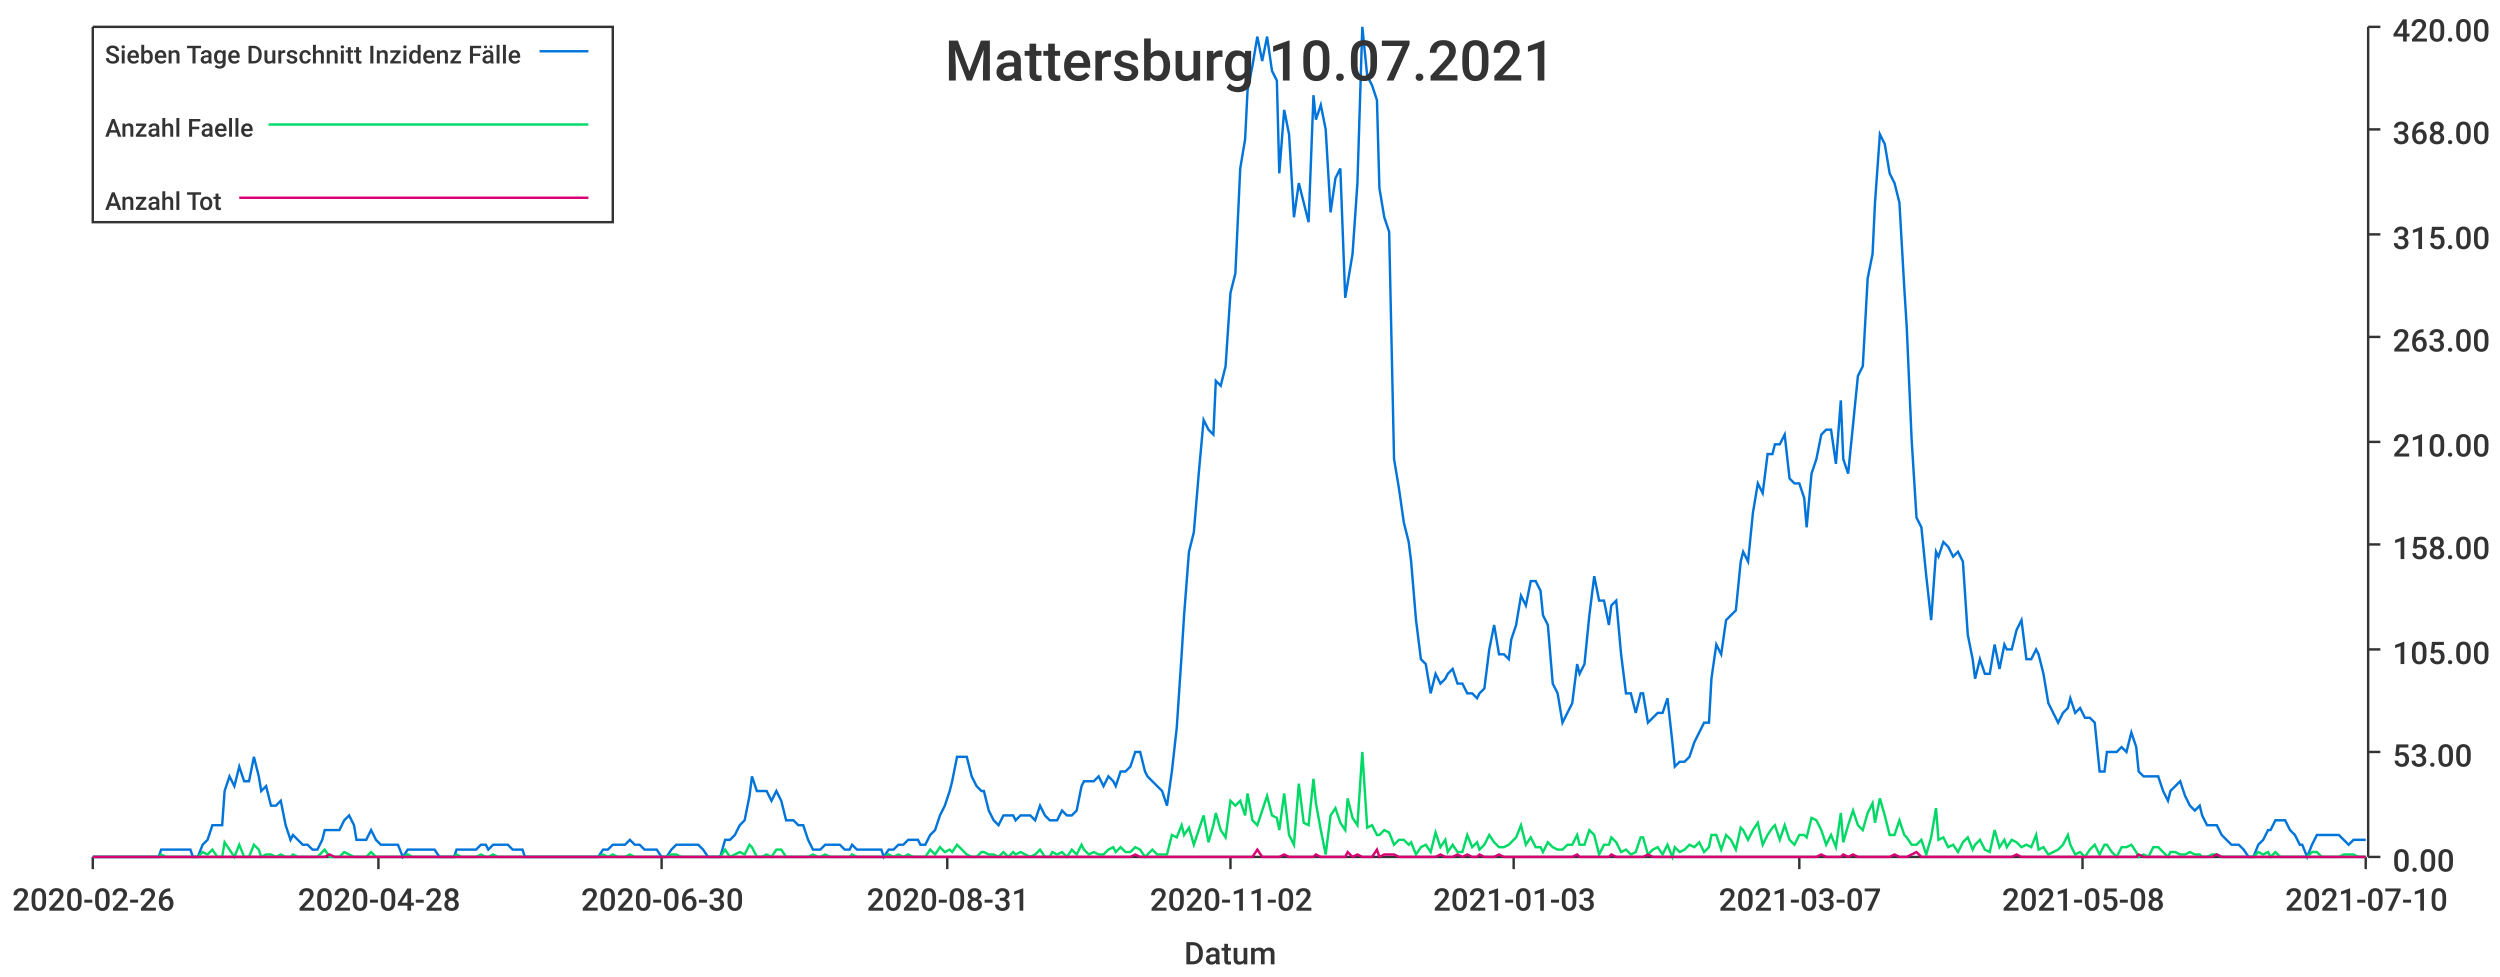
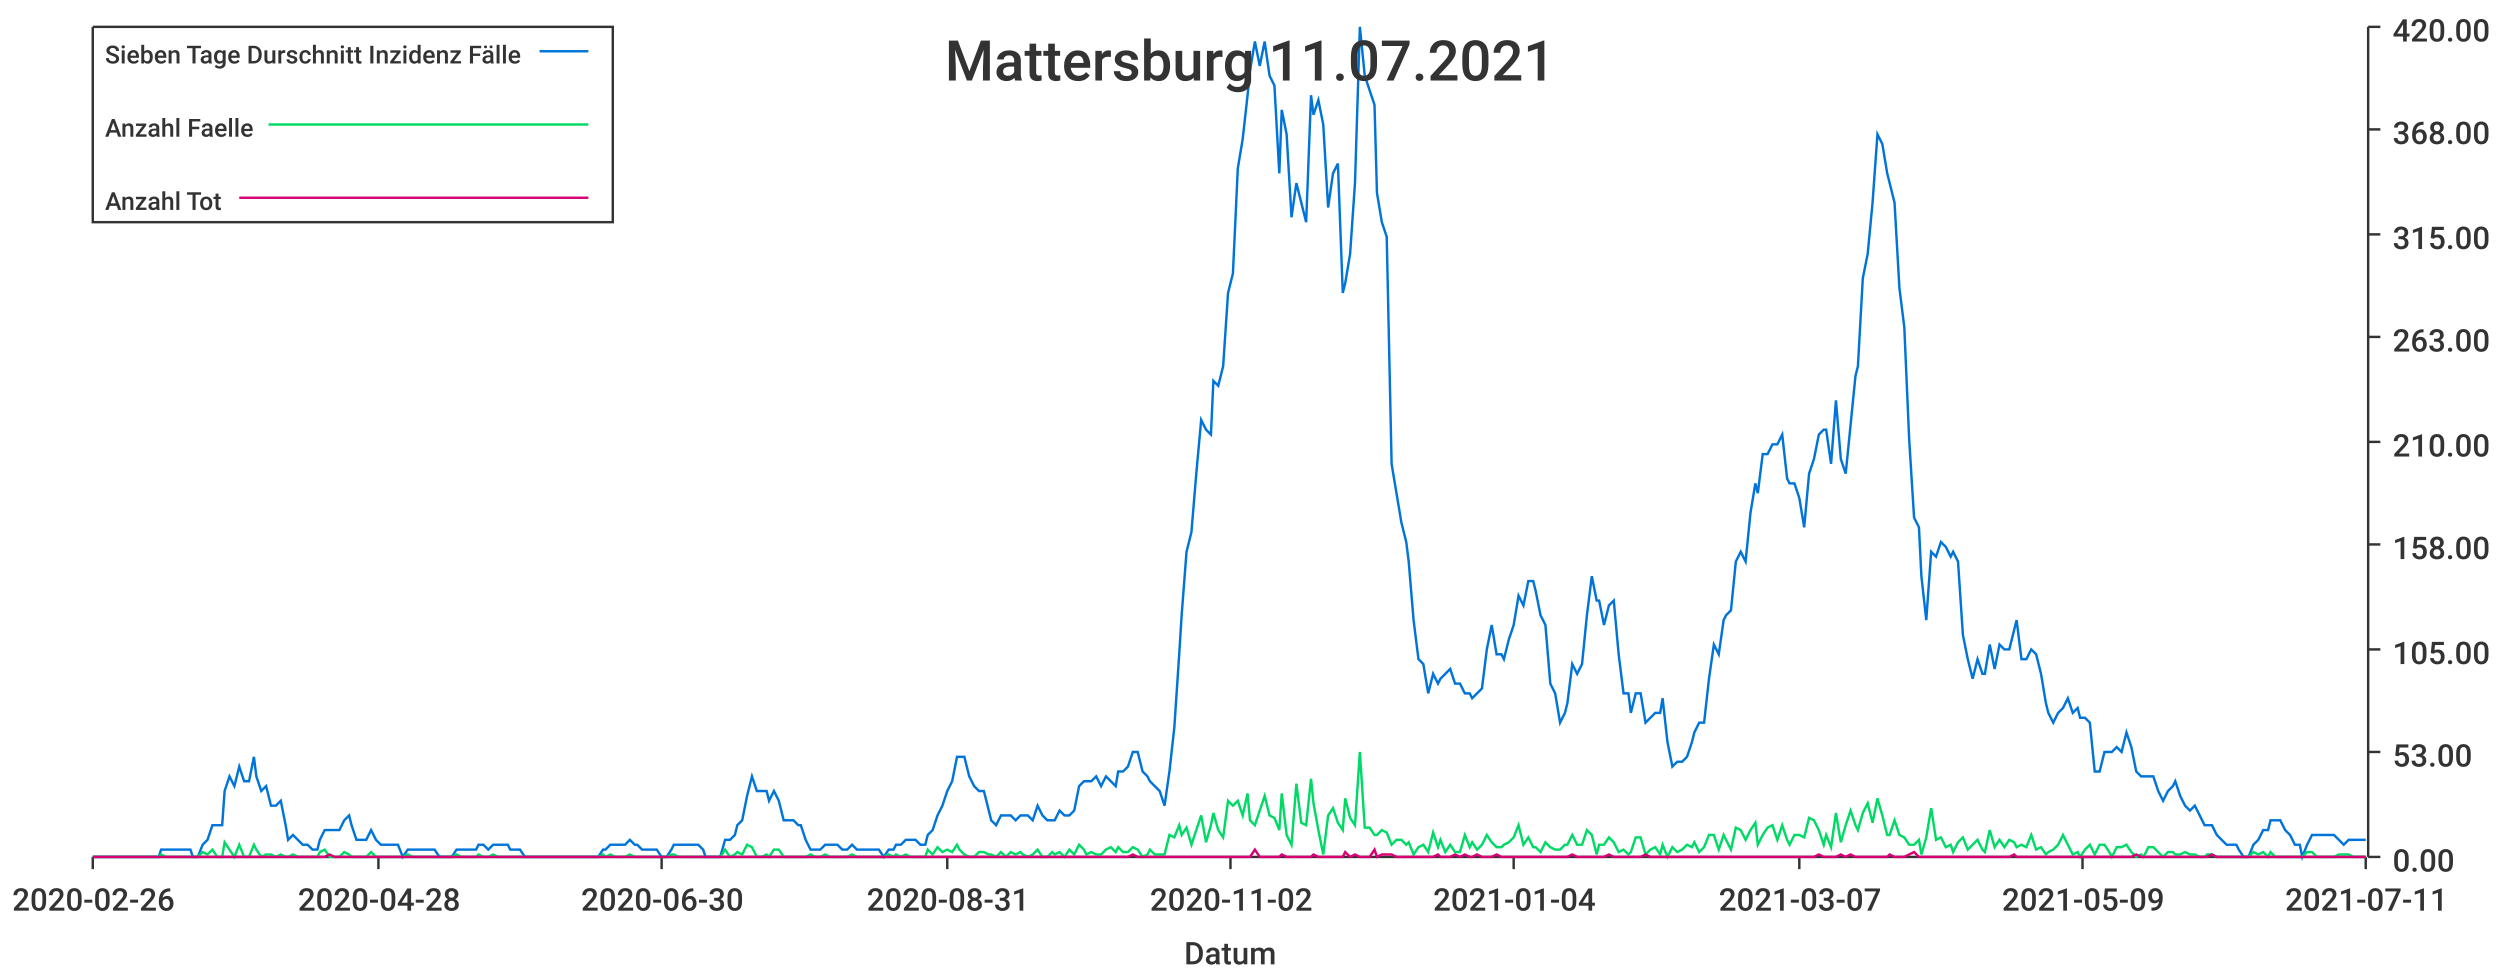
<svg xmlns="http://www.w3.org/2000/svg" width="1024" height="400">\n<path d="M 0 0 L 1024 0 L 1024 400 L 0 400 L 0 0" style="stroke-width:0;stroke:rgba(255,255,255,1.0);fill:rgba(255,255,255,1.0)" />
  <path d="M 38 11 L 969 11 L 969 351 L 38 351 L 38 11" style="stroke-width:0;stroke:rgba(255,255,255,1.0);fill:rgba(255,255,255,1.0)" />
  <path d="M 38 351 L 969 351" style="stroke-width:1;stroke:rgba(51,51,51,1.0);fill:none" />
  <path d="M 38 351 L 38 356" style="stroke-width:1;stroke:rgba(51,51,51,1.0);fill:none" />
  <text x="5" y="373" style="stroke-width:0;stroke:none;fill:rgba(51,51,51,1.0);font-size:12.8px;font-family:'Roboto Medium',sans-serif">2020-02-26</text>
  <path d="M 155 351 L 155 356" style="stroke-width:1;stroke:rgba(51,51,51,1.0);fill:none" />
  <text x="122" y="373" style="stroke-width:0;stroke:none;fill:rgba(51,51,51,1.0);font-size:12.8px;font-family:'Roboto Medium',sans-serif">2020-04-28</text>
  <path d="M 271 351 L 271 356" style="stroke-width:1;stroke:rgba(51,51,51,1.0);fill:none" />
  <text x="238" y="373" style="stroke-width:0;stroke:none;fill:rgba(51,51,51,1.0);font-size:12.8px;font-family:'Roboto Medium',sans-serif">2020-06-30</text>
  <path d="M 388 351 L 388 356" style="stroke-width:1;stroke:rgba(51,51,51,1.0);fill:none" />
  <text x="355" y="373" style="stroke-width:0;stroke:none;fill:rgba(51,51,51,1.0);font-size:12.8px;font-family:'Roboto Medium',sans-serif">2020-08-31</text>
  <path d="M 504 351 L 504 356" style="stroke-width:1;stroke:rgba(51,51,51,1.0);fill:none" />
  <text x="471" y="373" style="stroke-width:0;stroke:none;fill:rgba(51,51,51,1.0);font-size:12.8px;font-family:'Roboto Medium',sans-serif">2020-11-02</text>
  <path d="M 620 351 L 620 356" style="stroke-width:1;stroke:rgba(51,51,51,1.0);fill:none" />
-   <text x="587" y="373" style="stroke-width:0;stroke:none;fill:rgba(51,51,51,1.0);font-size:12.8px;font-family:'Roboto Medium',sans-serif">2021-01-03</text>
+   <text x="587" y="373" style="stroke-width:0;stroke:none;fill:rgba(51,51,51,1.0);font-size:12.8px;font-family:'Roboto Medium',sans-serif">2021-01-04</text>
  <path d="M 737 351 L 737 356" style="stroke-width:1;stroke:rgba(51,51,51,1.0);fill:none" />
  <text x="704" y="373" style="stroke-width:0;stroke:none;fill:rgba(51,51,51,1.0);font-size:12.8px;font-family:'Roboto Medium',sans-serif">2021-03-07</text>
  <path d="M 853 351 L 853 356" style="stroke-width:1;stroke:rgba(51,51,51,1.0);fill:none" />
-   <text x="820" y="373" style="stroke-width:0;stroke:none;fill:rgba(51,51,51,1.0);font-size:12.8px;font-family:'Roboto Medium',sans-serif">2021-05-08</text>
+   <text x="820" y="373" style="stroke-width:0;stroke:none;fill:rgba(51,51,51,1.0);font-size:12.8px;font-family:'Roboto Medium',sans-serif">2021-05-09</text>
  <path d="M 969 351 L 969 356" style="stroke-width:1;stroke:rgba(51,51,51,1.0);fill:none" />
-   <text x="936" y="373" style="stroke-width:0;stroke:none;fill:rgba(51,51,51,1.0);font-size:12.8px;font-family:'Roboto Medium',sans-serif">2021-07-10</text>
+   <text x="936" y="373" style="stroke-width:0;stroke:none;fill:rgba(51,51,51,1.0);font-size:12.8px;font-family:'Roboto Medium',sans-serif">2021-07-11</text>
  <text x="485" y="395" style="stroke-width:0;stroke:none;fill:rgba(51,51,51,1.0);font-size:12.8px;font-family:'Roboto Medium',sans-serif">Datum</text>
  <path d="M 970 351 L 970 11" style="stroke-width:1;stroke:rgba(51,51,51,1.0);fill:none" />
  <path d="M 970 351 L 975 351" style="stroke-width:1;stroke:rgba(51,51,51,1.0);fill:none" />
  <text x="980" y="357" style="stroke-width:0;stroke:none;fill:rgba(51,51,51,1.0);font-size:12.8px;font-family:'Roboto Medium',sans-serif">0.00</text>
  <path d="M 970 308 L 975 308" style="stroke-width:1;stroke:rgba(51,51,51,1.0);fill:none" />
  <text x="980" y="314" style="stroke-width:0;stroke:none;fill:rgba(51,51,51,1.0);font-size:12.8px;font-family:'Roboto Medium',sans-serif">53.00</text>
  <path d="M 970 266 L 975 266" style="stroke-width:1;stroke:rgba(51,51,51,1.0);fill:none" />
  <text x="980" y="272" style="stroke-width:0;stroke:none;fill:rgba(51,51,51,1.0);font-size:12.8px;font-family:'Roboto Medium',sans-serif">105.00</text>
  <path d="M 970 223 L 975 223" style="stroke-width:1;stroke:rgba(51,51,51,1.0);fill:none" />
  <text x="980" y="229" style="stroke-width:0;stroke:none;fill:rgba(51,51,51,1.0);font-size:12.8px;font-family:'Roboto Medium',sans-serif">158.00</text>
  <path d="M 970 181 L 975 181" style="stroke-width:1;stroke:rgba(51,51,51,1.0);fill:none" />
  <text x="980" y="187" style="stroke-width:0;stroke:none;fill:rgba(51,51,51,1.0);font-size:12.8px;font-family:'Roboto Medium',sans-serif">210.00</text>
  <path d="M 970 138 L 975 138" style="stroke-width:1;stroke:rgba(51,51,51,1.0);fill:none" />
  <text x="980" y="144" style="stroke-width:0;stroke:none;fill:rgba(51,51,51,1.0);font-size:12.8px;font-family:'Roboto Medium',sans-serif">263.00</text>
  <path d="M 970 96 L 975 96" style="stroke-width:1;stroke:rgba(51,51,51,1.0);fill:none" />
  <text x="980" y="102" style="stroke-width:0;stroke:none;fill:rgba(51,51,51,1.0);font-size:12.8px;font-family:'Roboto Medium',sans-serif">315.00</text>
  <path d="M 970 53 L 975 53" style="stroke-width:1;stroke:rgba(51,51,51,1.0);fill:none" />
  <text x="980" y="59" style="stroke-width:0;stroke:none;fill:rgba(51,51,51,1.0);font-size:12.8px;font-family:'Roboto Medium',sans-serif">368.00</text>
  <path d="M 970 11 L 975 11" style="stroke-width:1;stroke:rgba(51,51,51,1.0);fill:none" />
  <text x="980" y="17" style="stroke-width:0;stroke:none;fill:rgba(51,51,51,1.0);font-size:12.8px;font-family:'Roboto Medium',sans-serif">420.00</text>
-   <path d="M 38 351 L 40 351 L 42 351 L 44 351 L 46 351 L 48 351 L 50 351 L 52 351 L 53 351 L 55 351 L 57 351 L 59 351 L 61 351 L 63 351 L 65 351 L 66 348 L 68 348 L 70 348 L 72 348 L 74 348 L 76 348 L 78 348 L 79 351 L 81 351 L 83 346 L 85 344 L 87 338 L 89 338 L 91 338 L 92 324 L 94 318 L 96 322 L 98 314 L 100 320 L 102 320 L 104 310 L 106 318 L 107 324 L 109 322 L 111 330 L 113 330 L 115 328 L 117 338 L 119 344 L 120 342 L 122 344 L 124 346 L 126 346 L 128 348 L 130 348 L 132 344 L 133 340 L 135 340 L 137 340 L 139 340 L 141 336 L 143 334 L 145 338 L 146 344 L 148 344 L 150 344 L 152 340 L 154 344 L 156 346 L 158 346 L 160 346 L 161 346 L 163 346 L 165 351 L 167 348 L 169 348 L 171 348 L 173 348 L 174 348 L 176 348 L 178 348 L 180 351 L 182 351 L 184 351 L 186 351 L 187 348 L 189 348 L 191 348 L 193 348 L 195 348 L 197 346 L 199 346 L 200 348 L 202 346 L 204 346 L 206 346 L 208 346 L 210 348 L 212 348 L 214 348 L 215 351 L 217 351 L 219 351 L 221 351 L 223 351 L 225 351 L 227 351 L 228 351 L 230 351 L 232 351 L 234 351 L 236 351 L 238 351 L 240 351 L 241 351 L 243 351 L 245 351 L 247 348 L 249 348 L 251 346 L 253 346 L 254 346 L 256 346 L 258 344 L 260 346 L 262 346 L 264 348 L 266 348 L 268 348 L 269 348 L 271 351 L 273 351 L 275 348 L 277 346 L 279 346 L 281 346 L 282 346 L 284 346 L 286 346 L 288 348 L 290 351 L 292 351 L 294 351 L 295 351 L 297 344 L 299 344 L 301 342 L 303 338 L 305 336 L 307 326 L 308 318 L 310 324 L 312 324 L 314 324 L 316 328 L 318 324 L 320 328 L 322 336 L 323 336 L 325 336 L 327 338 L 329 338 L 331 344 L 333 348 L 335 348 L 336 348 L 338 346 L 340 346 L 342 346 L 344 346 L 346 348 L 348 348 L 349 346 L 351 348 L 353 348 L 355 348 L 357 348 L 359 348 L 361 348 L 362 351 L 364 348 L 366 348 L 368 346 L 370 346 L 372 344 L 374 344 L 376 344 L 377 346 L 379 346 L 381 342 L 383 340 L 385 334 L 387 330 L 389 324 L 390 320 L 392 310 L 394 310 L 396 310 L 398 318 L 400 322 L 402 324 L 403 324 L 405 332 L 407 336 L 409 338 L 411 334 L 413 334 L 415 334 L 416 336 L 418 334 L 420 334 L 422 334 L 424 336 L 426 330 L 428 334 L 430 336 L 431 336 L 433 336 L 435 332 L 437 334 L 439 334 L 441 332 L 443 322 L 444 320 L 446 320 L 448 320 L 450 318 L 452 322 L 454 318 L 456 320 L 457 322 L 459 316 L 461 316 L 463 314 L 465 308 L 467 308 L 469 316 L 470 318 L 472 320 L 474 322 L 476 324 L 478 330 L 480 316 L 482 298 L 484 268 L 485 252 L 487 226 L 489 218 L 491 194 L 493 172 L 495 176 L 497 178 L 498 156 L 500 158 L 502 150 L 504 120 L 506 112 L 508 69 L 510 57 L 511 37 L 513 27 L 515 15 L 517 25 L 519 15 L 521 29 L 523 33 L 524 71 L 526 45 L 528 55 L 530 89 L 532 75 L 534 83 L 536 91 L 538 39 L 539 49 L 541 43 L 543 53 L 545 87 L 547 73 L 549 69 L 551 122 L 552 116 L 554 104 L 556 75 L 558 11 L 560 31 L 562 35 L 564 41 L 565 77 L 567 89 L 569 95 L 571 188 L 573 200 L 575 214 L 577 222 L 578 230 L 580 254 L 582 270 L 584 272 L 586 284 L 588 276 L 590 280 L 592 278 L 593 276 L 595 274 L 597 280 L 599 280 L 601 284 L 603 284 L 605 286 L 606 284 L 608 282 L 610 266 L 612 256 L 614 268 L 616 268 L 618 270 L 619 262 L 621 256 L 623 244 L 625 248 L 627 238 L 629 238 L 631 242 L 632 252 L 634 256 L 636 280 L 638 284 L 640 296 L 642 292 L 644 288 L 646 272 L 647 276 L 649 272 L 651 252 L 653 236 L 655 246 L 657 246 L 659 256 L 660 248 L 662 246 L 664 268 L 666 284 L 668 284 L 670 292 L 672 284 L 673 284 L 675 296 L 677 294 L 679 292 L 681 292 L 683 286 L 685 304 L 686 314 L 688 312 L 690 312 L 692 310 L 694 304 L 696 300 L 698 296 L 700 296 L 701 278 L 703 264 L 705 268 L 707 254 L 709 252 L 711 250 L 713 230 L 714 226 L 716 230 L 718 210 L 720 198 L 722 202 L 724 186 L 726 186 L 727 182 L 729 182 L 731 178 L 733 196 L 735 198 L 737 198 L 739 204 L 740 216 L 742 194 L 744 188 L 746 178 L 748 176 L 750 176 L 752 190 L 754 164 L 755 188 L 757 194 L 759 174 L 761 154 L 763 150 L 765 114 L 767 104 L 768 83 L 770 55 L 772 59 L 774 71 L 776 75 L 778 83 L 780 118 L 781 134 L 783 180 L 785 212 L 787 216 L 789 236 L 791 254 L 793 226 L 794 228 L 796 222 L 798 224 L 800 228 L 802 226 L 804 230 L 806 260 L 808 270 L 809 278 L 811 270 L 813 276 L 815 276 L 817 264 L 819 274 L 821 264 L 822 266 L 824 266 L 826 258 L 828 254 L 830 270 L 832 270 L 834 266 L 835 268 L 837 276 L 839 288 L 841 292 L 843 296 L 845 292 L 847 290 L 848 286 L 850 292 L 852 290 L 854 294 L 856 294 L 858 296 L 860 316 L 862 316 L 863 308 L 865 308 L 867 308 L 869 306 L 871 308 L 873 300 L 875 306 L 876 316 L 878 318 L 880 318 L 882 318 L 884 318 L 886 324 L 888 328 L 889 324 L 891 322 L 893 320 L 895 326 L 897 330 L 899 332 L 901 330 L 902 334 L 904 338 L 906 338 L 908 338 L 910 342 L 912 344 L 914 346 L 916 346 L 917 346 L 919 348 L 921 351 L 923 351 L 925 346 L 927 344 L 929 340 L 930 340 L 932 336 L 934 336 L 936 336 L 938 340 L 940 342 L 942 346 L 943 346 L 945 351 L 947 346 L 949 342 L 951 342 L 953 342 L 955 342 L 956 342 L 958 342 L 960 344 L 962 346 L 964 344 L 966 344 L 968 344 L 969 344" style="stroke-width:1;stroke:rgba(0,116,217,1.0);fill:none" />
-   <path d="M 38 351 L 40 351 L 42 351 L 44 351 L 46 351 L 48 351 L 50 351 L 52 351 L 53 351 L 55 351 L 57 351 L 59 351 L 61 351 L 63 351 L 65 351 L 66 350 L 68 351 L 70 351 L 72 351 L 74 351 L 76 351 L 78 351 L 79 351 L 81 351 L 83 349 L 85 350 L 87 348 L 89 351 L 91 351 L 92 345 L 94 348 L 96 351 L 98 346 L 100 351 L 102 351 L 104 346 L 106 348 L 107 351 L 109 350 L 111 350 L 113 351 L 115 350 L 117 351 L 119 351 L 120 350 L 122 351 L 124 351 L 126 351 L 128 351 L 130 351 L 132 349 L 133 348 L 135 351 L 137 351 L 139 351 L 141 349 L 143 350 L 145 351 L 146 351 L 148 351 L 150 351 L 152 349 L 154 351 L 156 351 L 158 351 L 160 351 L 161 351 L 163 351 L 165 351 L 167 350 L 169 351 L 171 351 L 173 351 L 174 351 L 176 351 L 178 351 L 180 351 L 182 351 L 184 351 L 186 351 L 187 350 L 189 351 L 191 351 L 193 351 L 195 351 L 197 350 L 199 351 L 200 351 L 202 350 L 204 351 L 206 351 L 208 351 L 210 351 L 212 351 L 214 351 L 215 351 L 217 351 L 219 351 L 221 351 L 223 351 L 225 351 L 227 351 L 228 351 L 230 351 L 232 351 L 234 351 L 236 351 L 238 351 L 240 351 L 241 351 L 243 351 L 245 351 L 247 350 L 249 351 L 251 350 L 253 351 L 254 351 L 256 351 L 258 350 L 260 351 L 262 351 L 264 351 L 266 351 L 268 351 L 269 351 L 271 351 L 273 351 L 275 350 L 277 350 L 279 351 L 281 351 L 282 351 L 284 351 L 286 351 L 288 351 L 290 351 L 292 351 L 294 351 L 295 351 L 297 348 L 299 351 L 301 350 L 303 349 L 305 350 L 307 346 L 308 347 L 310 351 L 312 351 L 314 350 L 316 351 L 318 348 L 320 348 L 322 351 L 323 351 L 325 351 L 327 351 L 329 351 L 331 351 L 333 350 L 335 351 L 336 351 L 338 350 L 340 351 L 342 351 L 344 351 L 346 351 L 348 351 L 349 350 L 351 351 L 353 351 L 355 351 L 357 351 L 359 351 L 361 351 L 362 351 L 364 350 L 366 351 L 368 350 L 370 351 L 372 350 L 374 351 L 376 351 L 377 351 L 379 351 L 381 348 L 383 350 L 385 347 L 387 349 L 389 348 L 390 349 L 392 346 L 394 348 L 396 350 L 398 351 L 400 351 L 402 349 L 403 349 L 405 350 L 407 350 L 409 351 L 411 349 L 413 351 L 415 349 L 416 350 L 418 349 L 420 350 L 422 351 L 424 350 L 426 348 L 428 351 L 430 351 L 431 349 L 433 350 L 435 349 L 437 351 L 439 348 L 441 350 L 443 346 L 444 348 L 446 350 L 448 349 L 450 350 L 452 350 L 454 348 L 456 347 L 457 349 L 459 347 L 461 349 L 463 349 L 465 347 L 467 348 L 469 351 L 470 350 L 472 348 L 474 350 L 476 350 L 478 350 L 480 342 L 482 343 L 484 338 L 485 342 L 487 339 L 489 346 L 491 340 L 493 334 L 495 345 L 497 338 L 498 333 L 500 340 L 502 343 L 504 328 L 506 330 L 508 328 L 510 334 L 511 325 L 513 336 L 515 338 L 517 332 L 519 326 L 521 334 L 523 335 L 524 340 L 526 325 L 528 342 L 530 346 L 532 321 L 534 337 L 536 338 L 538 319 L 539 329 L 541 340 L 543 350 L 545 334 L 547 331 L 549 337 L 551 340 L 552 327 L 554 335 L 556 338 L 558 308 L 560 339 L 562 338 L 564 342 L 565 342 L 567 340 L 569 341 L 571 346 L 573 344 L 575 344 L 577 346 L 578 345 L 580 350 L 582 347 L 584 346 L 586 349 L 588 341 L 590 347 L 592 344 L 593 349 L 595 346 L 597 349 L 599 349 L 601 342 L 603 347 L 605 345 L 606 348 L 608 346 L 610 342 L 612 345 L 614 347 L 616 347 L 618 346 L 619 345 L 621 343 L 623 338 L 625 346 L 627 343 L 629 347 L 631 347 L 632 349 L 634 345 L 636 347 L 638 348 L 640 348 L 642 346 L 644 346 L 646 342 L 647 346 L 649 346 L 651 340 L 653 342 L 655 350 L 657 346 L 659 346 L 660 343 L 662 345 L 664 349 L 666 348 L 668 350 L 670 349 L 672 343 L 673 343 L 675 350 L 677 348 L 679 347 L 681 350 L 683 346 L 685 351 L 686 347 L 688 349 L 690 348 L 692 346 L 694 347 L 696 345 L 698 349 L 700 347 L 701 342 L 703 342 L 705 348 L 707 342 L 709 344 L 711 348 L 713 339 L 714 340 L 716 344 L 718 340 L 720 337 L 722 346 L 724 342 L 726 339 L 727 338 L 729 344 L 731 338 L 733 344 L 735 346 L 737 342 L 739 342 L 740 343 L 742 335 L 744 336 L 746 340 L 748 346 L 750 342 L 752 347 L 754 333 L 755 345 L 757 338 L 759 332 L 761 338 L 763 340 L 765 333 L 767 329 L 768 337 L 770 327 L 772 334 L 774 342 L 776 342 L 778 336 L 780 342 L 781 343 L 783 346 L 785 346 L 787 344 L 789 350 L 791 343 L 793 331 L 794 344 L 796 343 L 798 347 L 800 346 L 802 349 L 804 345 L 806 343 L 808 348 L 809 346 L 811 344 L 813 348 L 815 349 L 817 340 L 819 347 L 821 344 L 822 347 L 824 344 L 826 345 L 828 347 L 830 346 L 832 347 L 834 342 L 835 348 L 837 347 L 839 350 L 841 349 L 843 348 L 845 346 L 847 342 L 848 346 L 850 350 L 852 349 L 854 351 L 856 348 L 858 346 L 860 350 L 862 346 L 863 346 L 865 349 L 867 351 L 869 347 L 871 347 L 873 346 L 875 349 L 876 351 L 878 350 L 880 351 L 882 347 L 884 347 L 886 349 L 888 351 L 889 349 L 891 349 L 893 350 L 895 350 L 897 349 L 899 350 L 901 350 L 902 351 L 904 351 L 906 350 L 908 350 L 910 351 L 912 351 L 914 351 L 916 351 L 917 351 L 919 351 L 921 351 L 923 351 L 925 349 L 927 350 L 929 349 L 930 351 L 932 349 L 934 351 L 936 351 L 938 351 L 940 351 L 942 351 L 943 351 L 945 351 L 947 349 L 949 349 L 951 351 L 953 351 L 955 351 L 956 351 L 958 351 L 960 350 L 962 350 L 964 350 L 966 351 L 968 351 L 969 351" style="stroke-width:1;stroke:rgba(0,217,101,1.0);fill:none" />
-   <path d="M 38 351 L 40 351 L 42 351 L 44 351 L 46 351 L 48 351 L 50 351 L 52 351 L 53 351 L 55 351 L 57 351 L 59 351 L 61 351 L 63 351 L 65 351 L 66 351 L 68 351 L 70 351 L 72 351 L 74 351 L 76 351 L 78 351 L 79 351 L 81 351 L 83 351 L 85 351 L 87 351 L 89 351 L 91 351 L 92 351 L 94 351 L 96 351 L 98 351 L 100 351 L 102 351 L 104 351 L 106 351 L 107 351 L 109 351 L 111 351 L 113 351 L 115 351 L 117 351 L 119 351 L 120 351 L 122 351 L 124 351 L 126 351 L 128 351 L 130 351 L 132 351 L 133 351 L 135 350 L 137 351 L 139 351 L 141 351 L 143 351 L 145 351 L 146 351 L 148 351 L 150 351 L 152 351 L 154 351 L 156 351 L 158 351 L 160 351 L 161 351 L 163 351 L 165 351 L 167 351 L 169 351 L 171 351 L 173 351 L 174 351 L 176 351 L 178 351 L 180 351 L 182 351 L 184 351 L 186 351 L 187 351 L 189 351 L 191 351 L 193 351 L 195 351 L 197 351 L 199 351 L 200 351 L 202 351 L 204 351 L 206 351 L 208 351 L 210 351 L 212 351 L 214 351 L 215 351 L 217 351 L 219 351 L 221 351 L 223 351 L 225 351 L 227 351 L 228 351 L 230 351 L 232 351 L 234 351 L 236 351 L 238 351 L 240 351 L 241 351 L 243 351 L 245 351 L 247 351 L 249 351 L 251 351 L 253 351 L 254 351 L 256 351 L 258 351 L 260 351 L 262 351 L 264 351 L 266 351 L 268 351 L 269 351 L 271 351 L 273 351 L 275 351 L 277 351 L 279 351 L 281 351 L 282 351 L 284 351 L 286 351 L 288 351 L 290 351 L 292 351 L 294 351 L 295 351 L 297 351 L 299 351 L 301 351 L 303 351 L 305 351 L 307 351 L 308 351 L 310 351 L 312 351 L 314 351 L 316 351 L 318 351 L 320 351 L 322 351 L 323 351 L 325 351 L 327 351 L 329 351 L 331 351 L 333 351 L 335 351 L 336 351 L 338 351 L 340 351 L 342 351 L 344 351 L 346 351 L 348 351 L 349 351 L 351 351 L 353 351 L 355 351 L 357 351 L 359 351 L 361 351 L 362 351 L 364 351 L 366 351 L 368 351 L 370 351 L 372 351 L 374 351 L 376 351 L 377 351 L 379 351 L 381 351 L 383 351 L 385 351 L 387 351 L 389 351 L 390 351 L 392 351 L 394 351 L 396 351 L 398 351 L 400 351 L 402 351 L 403 351 L 405 351 L 407 351 L 409 351 L 411 351 L 413 351 L 415 351 L 416 351 L 418 351 L 420 351 L 422 351 L 424 351 L 426 351 L 428 351 L 430 351 L 431 351 L 433 351 L 435 351 L 437 351 L 439 351 L 441 351 L 443 351 L 444 351 L 446 351 L 448 351 L 450 351 L 452 351 L 454 351 L 456 351 L 457 351 L 459 351 L 461 351 L 463 351 L 465 350 L 467 351 L 469 351 L 470 351 L 472 351 L 474 351 L 476 351 L 478 351 L 480 351 L 482 351 L 484 351 L 485 351 L 487 351 L 489 351 L 491 351 L 493 351 L 495 351 L 497 351 L 498 351 L 500 351 L 502 351 L 504 351 L 506 351 L 508 351 L 510 351 L 511 351 L 513 351 L 515 348 L 517 351 L 519 351 L 521 351 L 523 351 L 524 351 L 526 350 L 528 351 L 530 351 L 532 351 L 534 351 L 536 351 L 538 351 L 539 350 L 541 351 L 543 351 L 545 351 L 547 351 L 549 351 L 551 351 L 552 349 L 554 351 L 556 350 L 558 351 L 560 351 L 562 351 L 564 348 L 565 351 L 567 350 L 569 350 L 571 350 L 573 351 L 575 351 L 577 351 L 578 351 L 580 351 L 582 351 L 584 351 L 586 351 L 588 351 L 590 350 L 592 351 L 593 351 L 595 351 L 597 350 L 599 351 L 601 350 L 603 351 L 605 351 L 606 350 L 608 351 L 610 351 L 612 351 L 614 350 L 616 351 L 618 351 L 619 351 L 621 351 L 623 351 L 625 351 L 627 351 L 629 351 L 631 351 L 632 351 L 634 351 L 636 351 L 638 351 L 640 351 L 642 351 L 644 351 L 646 350 L 647 351 L 649 351 L 651 351 L 653 351 L 655 351 L 657 351 L 659 351 L 660 350 L 662 351 L 664 351 L 666 351 L 668 351 L 670 351 L 672 351 L 673 351 L 675 350 L 677 351 L 679 351 L 681 351 L 683 351 L 685 351 L 686 351 L 688 351 L 690 351 L 692 351 L 694 351 L 696 351 L 698 351 L 700 351 L 701 351 L 703 351 L 705 351 L 707 351 L 709 351 L 711 351 L 713 351 L 714 351 L 716 351 L 718 351 L 720 351 L 722 351 L 724 351 L 726 351 L 727 351 L 729 351 L 731 351 L 733 351 L 735 351 L 737 351 L 739 351 L 740 351 L 742 351 L 744 351 L 746 350 L 748 351 L 750 351 L 752 351 L 754 351 L 755 350 L 757 351 L 759 350 L 761 351 L 763 351 L 765 351 L 767 351 L 768 351 L 770 351 L 772 351 L 774 351 L 776 350 L 778 351 L 780 351 L 781 351 L 783 350 L 785 349 L 787 351 L 789 351 L 791 351 L 793 351 L 794 351 L 796 351 L 798 351 L 800 351 L 802 351 L 804 351 L 806 351 L 808 351 L 809 351 L 811 351 L 813 351 L 815 351 L 817 351 L 819 351 L 821 351 L 822 351 L 824 351 L 826 350 L 828 351 L 830 351 L 832 351 L 834 351 L 835 351 L 837 351 L 839 351 L 841 351 L 843 351 L 845 351 L 847 351 L 848 351 L 850 351 L 852 351 L 854 351 L 856 351 L 858 351 L 860 351 L 862 351 L 863 351 L 865 351 L 867 351 L 869 351 L 871 351 L 873 351 L 875 351 L 876 350 L 878 351 L 880 351 L 882 351 L 884 351 L 886 351 L 888 351 L 889 351 L 891 351 L 893 351 L 895 351 L 897 351 L 899 351 L 901 351 L 902 351 L 904 351 L 906 351 L 908 350 L 910 351 L 912 351 L 914 351 L 916 351 L 917 351 L 919 351 L 921 351 L 923 351 L 925 351 L 927 351 L 929 351 L 930 351 L 932 351 L 934 351 L 936 351 L 938 351 L 940 351 L 942 351 L 943 351 L 945 351 L 947 351 L 949 351 L 951 351 L 953 351 L 955 351 L 956 351 L 958 351 L 960 351 L 962 351 L 964 351 L 966 351 L 968 351 L 969 351" style="stroke-width:1;stroke:rgba(217,0,116,1.0);fill:none" />
-   <text x="387" y="33" style="stroke-width:0;stroke:none;fill:rgba(51,51,51,1.0);font-size:23.0px;font-family:'Roboto Medium',sans-serif">Mattersburg 10.07.2021</text>
+   <path d="M 38 351 L 40 351 L 42 351 L 44 351 L 46 351 L 48 351 L 50 351 L 52 351 L 53 351 L 55 351 L 57 351 L 59 351 L 61 351 L 63 351 L 65 351 L 66 348 L 68 348 L 70 348 L 72 348 L 74 348 L 76 348 L 78 348 L 79 351 L 81 351 L 83 346 L 85 344 L 87 338 L 89 338 L 91 338 L 92 324 L 94 318 L 96 322 L 98 314 L 100 320 L 102 320 L 104 310 L 105 318 L 107 324 L 109 322 L 111 330 L 113 330 L 115 328 L 117 338 L 118 344 L 120 342 L 122 344 L 124 346 L 126 346 L 128 348 L 130 348 L 131 344 L 133 340 L 135 340 L 137 340 L 139 340 L 141 336 L 143 334 L 144 338 L 146 344 L 148 344 L 150 344 L 152 340 L 154 344 L 156 346 L 157 346 L 159 346 L 161 346 L 163 346 L 165 351 L 167 348 L 169 348 L 170 348 L 172 348 L 174 348 L 176 348 L 178 348 L 180 351 L 182 351 L 183 351 L 185 351 L 187 348 L 189 348 L 191 348 L 193 348 L 195 348 L 196 346 L 198 346 L 200 348 L 202 346 L 204 346 L 206 346 L 208 346 L 209 348 L 211 348 L 213 348 L 215 351 L 217 351 L 219 351 L 221 351 L 222 351 L 224 351 L 226 351 L 228 351 L 230 351 L 232 351 L 234 351 L 235 351 L 237 351 L 239 351 L 241 351 L 243 351 L 245 351 L 247 348 L 248 348 L 250 346 L 252 346 L 254 346 L 256 346 L 258 344 L 260 346 L 261 346 L 263 348 L 265 348 L 267 348 L 269 348 L 271 351 L 273 351 L 275 348 L 276 346 L 278 346 L 280 346 L 282 346 L 284 346 L 286 346 L 288 348 L 289 351 L 291 351 L 293 351 L 295 351 L 297 344 L 299 344 L 301 342 L 302 338 L 304 336 L 306 326 L 308 318 L 310 324 L 312 324 L 314 324 L 315 328 L 317 324 L 319 328 L 321 336 L 323 336 L 325 336 L 327 338 L 328 338 L 330 344 L 332 348 L 334 348 L 336 348 L 338 346 L 340 346 L 341 346 L 343 346 L 345 348 L 347 348 L 349 346 L 351 348 L 353 348 L 354 348 L 356 348 L 358 348 L 360 348 L 362 351 L 364 348 L 366 348 L 367 346 L 369 346 L 371 344 L 373 344 L 375 344 L 377 346 L 379 346 L 380 342 L 382 340 L 384 334 L 386 330 L 388 324 L 390 320 L 392 310 L 393 310 L 395 310 L 397 318 L 399 322 L 401 324 L 403 324 L 405 332 L 406 336 L 408 338 L 410 334 L 412 334 L 414 334 L 416 336 L 418 334 L 419 334 L 421 334 L 423 336 L 425 330 L 427 334 L 429 336 L 431 336 L 432 336 L 434 332 L 436 334 L 438 334 L 440 332 L 442 322 L 444 320 L 445 320 L 447 320 L 449 318 L 451 322 L 453 318 L 455 320 L 457 322 L 458 316 L 460 316 L 462 314 L 464 308 L 466 308 L 468 316 L 470 318 L 471 320 L 473 322 L 475 324 L 477 330 L 479 316 L 481 298 L 483 268 L 484 252 L 486 226 L 488 218 L 490 194 L 492 172 L 494 176 L 496 178 L 497 156 L 499 158 L 501 150 L 503 120 L 505 112 L 507 69 L 509 57 L 511 39 L 512 29 L 514 17 L 516 27 L 518 17 L 520 31 L 522 35 L 524 71 L 525 45 L 527 55 L 529 89 L 531 75 L 533 83 L 535 91 L 537 39 L 538 47 L 540 41 L 542 51 L 544 85 L 546 71 L 548 67 L 550 120 L 551 116 L 553 104 L 555 75 L 557 11 L 559 31 L 561 37 L 563 43 L 564 79 L 566 91 L 568 97 L 570 190 L 572 202 L 574 214 L 576 222 L 577 230 L 579 254 L 581 270 L 583 272 L 585 284 L 587 276 L 589 280 L 590 278 L 592 276 L 594 274 L 596 280 L 598 280 L 600 284 L 602 284 L 603 286 L 605 284 L 607 282 L 609 266 L 611 256 L 613 268 L 615 268 L 616 270 L 618 262 L 620 256 L 622 244 L 624 248 L 626 238 L 628 238 L 629 242 L 631 252 L 633 256 L 635 280 L 637 284 L 639 296 L 641 292 L 642 288 L 644 272 L 646 276 L 648 272 L 650 252 L 652 236 L 654 246 L 655 246 L 657 256 L 659 248 L 661 246 L 663 268 L 665 284 L 667 284 L 668 292 L 670 284 L 672 284 L 674 296 L 676 294 L 678 292 L 680 292 L 681 286 L 683 304 L 685 314 L 687 312 L 689 312 L 691 310 L 693 304 L 694 300 L 696 296 L 698 296 L 700 278 L 702 264 L 704 268 L 706 254 L 707 252 L 709 250 L 711 230 L 713 226 L 715 230 L 717 210 L 719 198 L 720 202 L 722 186 L 724 186 L 726 182 L 728 182 L 730 178 L 732 196 L 733 198 L 735 198 L 737 204 L 739 216 L 741 194 L 743 188 L 745 178 L 747 176 L 748 176 L 750 190 L 752 164 L 754 188 L 756 194 L 758 174 L 760 154 L 761 150 L 763 114 L 765 104 L 767 83 L 769 55 L 771 59 L 773 71 L 774 75 L 776 83 L 778 118 L 780 134 L 782 180 L 784 212 L 786 216 L 787 236 L 789 254 L 791 226 L 793 228 L 795 222 L 797 224 L 799 228 L 800 226 L 802 230 L 804 260 L 806 270 L 808 278 L 810 270 L 812 276 L 813 276 L 815 264 L 817 274 L 819 264 L 821 266 L 823 266 L 825 258 L 826 254 L 828 270 L 830 270 L 832 266 L 834 268 L 836 276 L 838 288 L 839 292 L 841 296 L 843 292 L 845 290 L 847 286 L 849 292 L 851 290 L 852 294 L 854 294 L 856 296 L 858 316 L 860 316 L 862 308 L 864 308 L 865 308 L 867 306 L 869 308 L 871 300 L 873 306 L 875 316 L 877 318 L 878 318 L 880 318 L 882 318 L 884 324 L 886 328 L 888 324 L 890 322 L 891 320 L 893 326 L 895 330 L 897 332 L 899 330 L 901 334 L 903 338 L 904 338 L 906 338 L 908 342 L 910 344 L 912 346 L 914 346 L 916 346 L 917 348 L 919 351 L 921 351 L 923 346 L 925 344 L 927 340 L 929 340 L 930 336 L 932 336 L 934 336 L 936 340 L 938 342 L 940 346 L 942 346 L 943 351 L 945 346 L 947 342 L 949 342 L 951 342 L 953 342 L 955 342 L 956 342 L 958 344 L 960 346 L 962 344 L 964 344 L 966 344 L 968 344 L 969 344" style="stroke-width:1;stroke:rgba(0,116,217,1.0);fill:none" />
+   <path d="M 38 351 L 40 351 L 42 351 L 44 351 L 46 351 L 48 351 L 50 351 L 52 351 L 53 351 L 55 351 L 57 351 L 59 351 L 61 351 L 63 351 L 65 351 L 66 350 L 68 351 L 70 351 L 72 351 L 74 351 L 76 351 L 78 351 L 79 351 L 81 351 L 83 349 L 85 350 L 87 348 L 89 351 L 91 351 L 92 345 L 94 348 L 96 351 L 98 346 L 100 351 L 102 351 L 104 346 L 105 348 L 107 351 L 109 350 L 111 350 L 113 351 L 115 350 L 117 351 L 118 351 L 120 350 L 122 351 L 124 351 L 126 351 L 128 351 L 130 351 L 131 349 L 133 348 L 135 351 L 137 351 L 139 351 L 141 349 L 143 350 L 144 351 L 146 351 L 148 351 L 150 351 L 152 349 L 154 351 L 156 351 L 157 351 L 159 351 L 161 351 L 163 351 L 165 351 L 167 350 L 169 351 L 170 351 L 172 351 L 174 351 L 176 351 L 178 351 L 180 351 L 182 351 L 183 351 L 185 351 L 187 350 L 189 351 L 191 351 L 193 351 L 195 351 L 196 350 L 198 351 L 200 351 L 202 350 L 204 351 L 206 351 L 208 351 L 209 351 L 211 351 L 213 351 L 215 351 L 217 351 L 219 351 L 221 351 L 222 351 L 224 351 L 226 351 L 228 351 L 230 351 L 232 351 L 234 351 L 235 351 L 237 351 L 239 351 L 241 351 L 243 351 L 245 351 L 247 350 L 248 351 L 250 350 L 252 351 L 254 351 L 256 351 L 258 350 L 260 351 L 261 351 L 263 351 L 265 351 L 267 351 L 269 351 L 271 351 L 273 351 L 275 350 L 276 350 L 278 351 L 280 351 L 282 351 L 284 351 L 286 351 L 288 351 L 289 351 L 291 351 L 293 351 L 295 351 L 297 348 L 299 351 L 301 350 L 302 349 L 304 350 L 306 346 L 308 347 L 310 351 L 312 351 L 314 350 L 315 351 L 317 348 L 319 348 L 321 351 L 323 351 L 325 351 L 327 351 L 328 351 L 330 351 L 332 350 L 334 351 L 336 351 L 338 350 L 340 351 L 341 351 L 343 351 L 345 351 L 347 351 L 349 350 L 351 351 L 353 351 L 354 351 L 356 351 L 358 351 L 360 351 L 362 351 L 364 350 L 366 351 L 367 350 L 369 351 L 371 350 L 373 351 L 375 351 L 377 351 L 379 351 L 380 348 L 382 350 L 384 347 L 386 349 L 388 348 L 390 349 L 392 346 L 393 348 L 395 350 L 397 351 L 399 351 L 401 349 L 403 349 L 405 350 L 406 350 L 408 351 L 410 349 L 412 351 L 414 349 L 416 350 L 418 349 L 419 350 L 421 351 L 423 350 L 425 348 L 427 351 L 429 351 L 431 349 L 432 350 L 434 349 L 436 351 L 438 348 L 440 350 L 442 346 L 444 348 L 445 350 L 447 349 L 449 350 L 451 350 L 453 348 L 455 347 L 457 349 L 458 347 L 460 349 L 462 349 L 464 347 L 466 348 L 468 351 L 470 350 L 471 348 L 473 350 L 475 350 L 477 350 L 479 342 L 481 343 L 483 338 L 484 342 L 486 339 L 488 346 L 490 340 L 492 334 L 494 345 L 496 338 L 497 333 L 499 340 L 501 343 L 503 328 L 505 330 L 507 328 L 509 334 L 511 325 L 512 336 L 514 338 L 516 332 L 518 326 L 520 334 L 522 335 L 524 340 L 525 325 L 527 342 L 529 346 L 531 321 L 533 337 L 535 338 L 537 319 L 538 329 L 540 340 L 542 350 L 544 334 L 546 331 L 548 337 L 550 340 L 551 327 L 553 335 L 555 338 L 557 308 L 559 339 L 561 339 L 563 342 L 564 342 L 566 340 L 568 341 L 570 346 L 572 344 L 574 344 L 576 346 L 577 345 L 579 350 L 581 347 L 583 346 L 585 349 L 587 341 L 589 347 L 590 344 L 592 349 L 594 346 L 596 349 L 598 349 L 600 342 L 602 347 L 603 345 L 605 348 L 607 346 L 609 342 L 611 345 L 613 347 L 615 347 L 616 346 L 618 345 L 620 343 L 622 338 L 624 346 L 626 343 L 628 347 L 629 347 L 631 349 L 633 345 L 635 347 L 637 348 L 639 348 L 641 346 L 642 346 L 644 342 L 646 346 L 648 346 L 650 340 L 652 342 L 654 350 L 655 346 L 657 346 L 659 343 L 661 345 L 663 349 L 665 348 L 667 350 L 668 349 L 670 343 L 672 343 L 674 350 L 676 348 L 678 347 L 680 350 L 681 346 L 683 351 L 685 347 L 687 349 L 689 348 L 691 346 L 693 347 L 694 345 L 696 349 L 698 347 L 700 342 L 702 342 L 704 348 L 706 342 L 707 344 L 709 348 L 711 339 L 713 340 L 715 344 L 717 340 L 719 337 L 720 346 L 722 342 L 724 339 L 726 338 L 728 344 L 730 338 L 732 344 L 733 346 L 735 342 L 737 342 L 739 343 L 741 335 L 743 336 L 745 340 L 747 346 L 748 342 L 750 347 L 752 333 L 754 345 L 756 338 L 758 332 L 760 338 L 761 340 L 763 333 L 765 329 L 767 337 L 769 327 L 771 334 L 773 342 L 774 342 L 776 336 L 778 342 L 780 343 L 782 346 L 784 346 L 786 344 L 787 350 L 789 343 L 791 331 L 793 344 L 795 343 L 797 347 L 799 346 L 800 349 L 802 345 L 804 343 L 806 348 L 808 346 L 810 344 L 812 348 L 813 349 L 815 340 L 817 347 L 819 344 L 821 347 L 823 344 L 825 345 L 826 347 L 828 346 L 830 347 L 832 342 L 834 348 L 836 347 L 838 350 L 839 349 L 841 348 L 843 346 L 845 342 L 847 346 L 849 350 L 851 349 L 852 351 L 854 348 L 856 346 L 858 350 L 860 346 L 862 346 L 864 349 L 865 351 L 867 347 L 869 347 L 871 346 L 873 349 L 875 351 L 877 350 L 878 351 L 880 347 L 882 347 L 884 349 L 886 351 L 888 349 L 890 349 L 891 350 L 893 350 L 895 349 L 897 350 L 899 350 L 901 351 L 903 351 L 904 350 L 906 350 L 908 351 L 910 351 L 912 351 L 914 351 L 916 351 L 917 351 L 919 351 L 921 351 L 923 349 L 925 350 L 927 349 L 929 351 L 930 349 L 932 351 L 934 351 L 936 351 L 938 351 L 940 351 L 942 351 L 943 351 L 945 349 L 947 349 L 949 351 L 951 351 L 953 351 L 955 351 L 956 351 L 958 350 L 960 350 L 962 350 L 964 351 L 966 351 L 968 351 L 969 351" style="stroke-width:1;stroke:rgba(0,217,101,1.0);fill:none" />
+   <path d="M 38 351 L 40 351 L 42 351 L 44 351 L 46 351 L 48 351 L 50 351 L 52 351 L 53 351 L 55 351 L 57 351 L 59 351 L 61 351 L 63 351 L 65 351 L 66 351 L 68 351 L 70 351 L 72 351 L 74 351 L 76 351 L 78 351 L 79 351 L 81 351 L 83 351 L 85 351 L 87 351 L 89 351 L 91 351 L 92 351 L 94 351 L 96 351 L 98 351 L 100 351 L 102 351 L 104 351 L 105 351 L 107 351 L 109 351 L 111 351 L 113 351 L 115 351 L 117 351 L 118 351 L 120 351 L 122 351 L 124 351 L 126 351 L 128 351 L 130 351 L 131 351 L 133 351 L 135 350 L 137 351 L 139 351 L 141 351 L 143 351 L 144 351 L 146 351 L 148 351 L 150 351 L 152 351 L 154 351 L 156 351 L 157 351 L 159 351 L 161 351 L 163 351 L 165 351 L 167 351 L 169 351 L 170 351 L 172 351 L 174 351 L 176 351 L 178 351 L 180 351 L 182 351 L 183 351 L 185 351 L 187 351 L 189 351 L 191 351 L 193 351 L 195 351 L 196 351 L 198 351 L 200 351 L 202 351 L 204 351 L 206 351 L 208 351 L 209 351 L 211 351 L 213 351 L 215 351 L 217 351 L 219 351 L 221 351 L 222 351 L 224 351 L 226 351 L 228 351 L 230 351 L 232 351 L 234 351 L 235 351 L 237 351 L 239 351 L 241 351 L 243 351 L 245 351 L 247 351 L 248 351 L 250 351 L 252 351 L 254 351 L 256 351 L 258 351 L 260 351 L 261 351 L 263 351 L 265 351 L 267 351 L 269 351 L 271 351 L 273 351 L 275 351 L 276 351 L 278 351 L 280 351 L 282 351 L 284 351 L 286 351 L 288 351 L 289 351 L 291 351 L 293 351 L 295 351 L 297 351 L 299 351 L 301 351 L 302 351 L 304 351 L 306 351 L 308 351 L 310 351 L 312 351 L 314 351 L 315 351 L 317 351 L 319 351 L 321 351 L 323 351 L 325 351 L 327 351 L 328 351 L 330 351 L 332 351 L 334 351 L 336 351 L 338 351 L 340 351 L 341 351 L 343 351 L 345 351 L 347 351 L 349 351 L 351 351 L 353 351 L 354 351 L 356 351 L 358 351 L 360 351 L 362 351 L 364 351 L 366 351 L 367 351 L 369 351 L 371 351 L 373 351 L 375 351 L 377 351 L 379 351 L 380 351 L 382 351 L 384 351 L 386 351 L 388 351 L 390 351 L 392 351 L 393 351 L 395 351 L 397 351 L 399 351 L 401 351 L 403 351 L 405 351 L 406 351 L 408 351 L 410 351 L 412 351 L 414 351 L 416 351 L 418 351 L 419 351 L 421 351 L 423 351 L 425 351 L 427 351 L 429 351 L 431 351 L 432 351 L 434 351 L 436 351 L 438 351 L 440 351 L 442 351 L 444 351 L 445 351 L 447 351 L 449 351 L 451 351 L 453 351 L 455 351 L 457 351 L 458 351 L 460 351 L 462 351 L 464 350 L 466 351 L 468 351 L 470 351 L 471 351 L 473 351 L 475 351 L 477 351 L 479 351 L 481 351 L 483 351 L 484 351 L 486 351 L 488 351 L 490 351 L 492 351 L 494 351 L 496 351 L 497 351 L 499 351 L 501 351 L 503 351 L 505 351 L 507 351 L 509 351 L 511 351 L 512 351 L 514 348 L 516 351 L 518 351 L 520 351 L 522 351 L 524 351 L 525 350 L 527 351 L 529 351 L 531 351 L 533 351 L 535 351 L 537 351 L 538 350 L 540 351 L 542 351 L 544 351 L 546 351 L 548 351 L 550 351 L 551 349 L 553 351 L 555 350 L 557 351 L 559 351 L 561 351 L 563 348 L 564 351 L 566 350 L 568 350 L 570 350 L 572 351 L 574 351 L 576 351 L 577 351 L 579 351 L 581 351 L 583 351 L 585 351 L 587 351 L 589 350 L 590 351 L 592 351 L 594 351 L 596 350 L 598 351 L 600 350 L 602 351 L 603 351 L 605 350 L 607 351 L 609 351 L 611 351 L 613 350 L 615 351 L 616 351 L 618 351 L 620 351 L 622 351 L 624 351 L 626 351 L 628 351 L 629 351 L 631 351 L 633 351 L 635 351 L 637 351 L 639 351 L 641 351 L 642 351 L 644 350 L 646 351 L 648 351 L 650 351 L 652 351 L 654 351 L 655 351 L 657 351 L 659 350 L 661 351 L 663 351 L 665 351 L 667 351 L 668 351 L 670 351 L 672 351 L 674 350 L 676 351 L 678 351 L 680 351 L 681 351 L 683 351 L 685 351 L 687 351 L 689 351 L 691 351 L 693 351 L 694 351 L 696 351 L 698 351 L 700 351 L 702 351 L 704 351 L 706 351 L 707 351 L 709 351 L 711 351 L 713 351 L 715 351 L 717 351 L 719 351 L 720 351 L 722 351 L 724 351 L 726 351 L 728 351 L 730 351 L 732 351 L 733 351 L 735 351 L 737 351 L 739 351 L 741 351 L 743 351 L 745 350 L 747 351 L 748 351 L 750 351 L 752 351 L 754 350 L 756 351 L 758 350 L 760 351 L 761 351 L 763 351 L 765 351 L 767 351 L 769 351 L 771 351 L 773 351 L 774 350 L 776 351 L 778 351 L 780 351 L 782 350 L 784 349 L 786 351 L 787 351 L 789 351 L 791 351 L 793 351 L 795 351 L 797 351 L 799 351 L 800 351 L 802 351 L 804 351 L 806 351 L 808 351 L 810 351 L 812 351 L 813 351 L 815 351 L 817 351 L 819 351 L 821 351 L 823 351 L 825 350 L 826 351 L 828 351 L 830 351 L 832 351 L 834 351 L 836 351 L 838 351 L 839 351 L 841 351 L 843 351 L 845 351 L 847 351 L 849 351 L 851 351 L 852 351 L 854 351 L 856 351 L 858 351 L 860 351 L 862 351 L 864 351 L 865 351 L 867 351 L 869 351 L 871 351 L 873 351 L 875 350 L 877 351 L 878 351 L 880 351 L 882 351 L 884 351 L 886 351 L 888 351 L 890 351 L 891 351 L 893 351 L 895 351 L 897 351 L 899 351 L 901 351 L 903 351 L 904 351 L 906 350 L 908 351 L 910 351 L 912 351 L 914 351 L 916 351 L 917 351 L 919 351 L 921 351 L 923 351 L 925 351 L 927 351 L 929 351 L 930 351 L 932 351 L 934 351 L 936 351 L 938 351 L 940 351 L 942 351 L 943 351 L 945 351 L 947 351 L 949 351 L 951 351 L 953 351 L 955 351 L 956 351 L 958 351 L 960 351 L 962 351 L 964 351 L 966 351 L 968 351 L 969 351" style="stroke-width:1;stroke:rgba(217,0,116,1.0);fill:none" />
+   <text x="387" y="33" style="stroke-width:0;stroke:none;fill:rgba(51,51,51,1.0);font-size:23.0px;font-family:'Roboto Medium',sans-serif">Mattersburg 11.07.2021</text>
  <path d="M 38 11 L 251 11 L 251 91 L 38 91 L 38 11" style="stroke-width:1;stroke:rgba(51,51,51,1.0);fill:rgba(255,255,255,1.0)" />
  <text x="43" y="26" style="stroke-width:0;stroke:none;fill:rgba(51,51,51,1.0);font-size:10.2px;font-family:'Roboto Medium',sans-serif">Sieben Tage Durschnitt Inzidenz Fälle</text>
  <path d="M 221 21 L 241 21" style="stroke-width:1;stroke:rgba(0,116,217,1.0);fill:none" />
  <text x="43" y="56" style="stroke-width:0;stroke:none;fill:rgba(51,51,51,1.0);font-size:10.2px;font-family:'Roboto Medium',sans-serif">Anzahl Faelle</text>
  <path d="M 110 51 L 241 51" style="stroke-width:1;stroke:rgba(0,217,101,1.0);fill:none" />
  <text x="43" y="86" style="stroke-width:0;stroke:none;fill:rgba(51,51,51,1.0);font-size:10.2px;font-family:'Roboto Medium',sans-serif">Anzahl Tot</text>
  <path d="M 98 81 L 241 81" style="stroke-width:1;stroke:rgba(217,0,116,1.0);fill:none" />
</svg>
